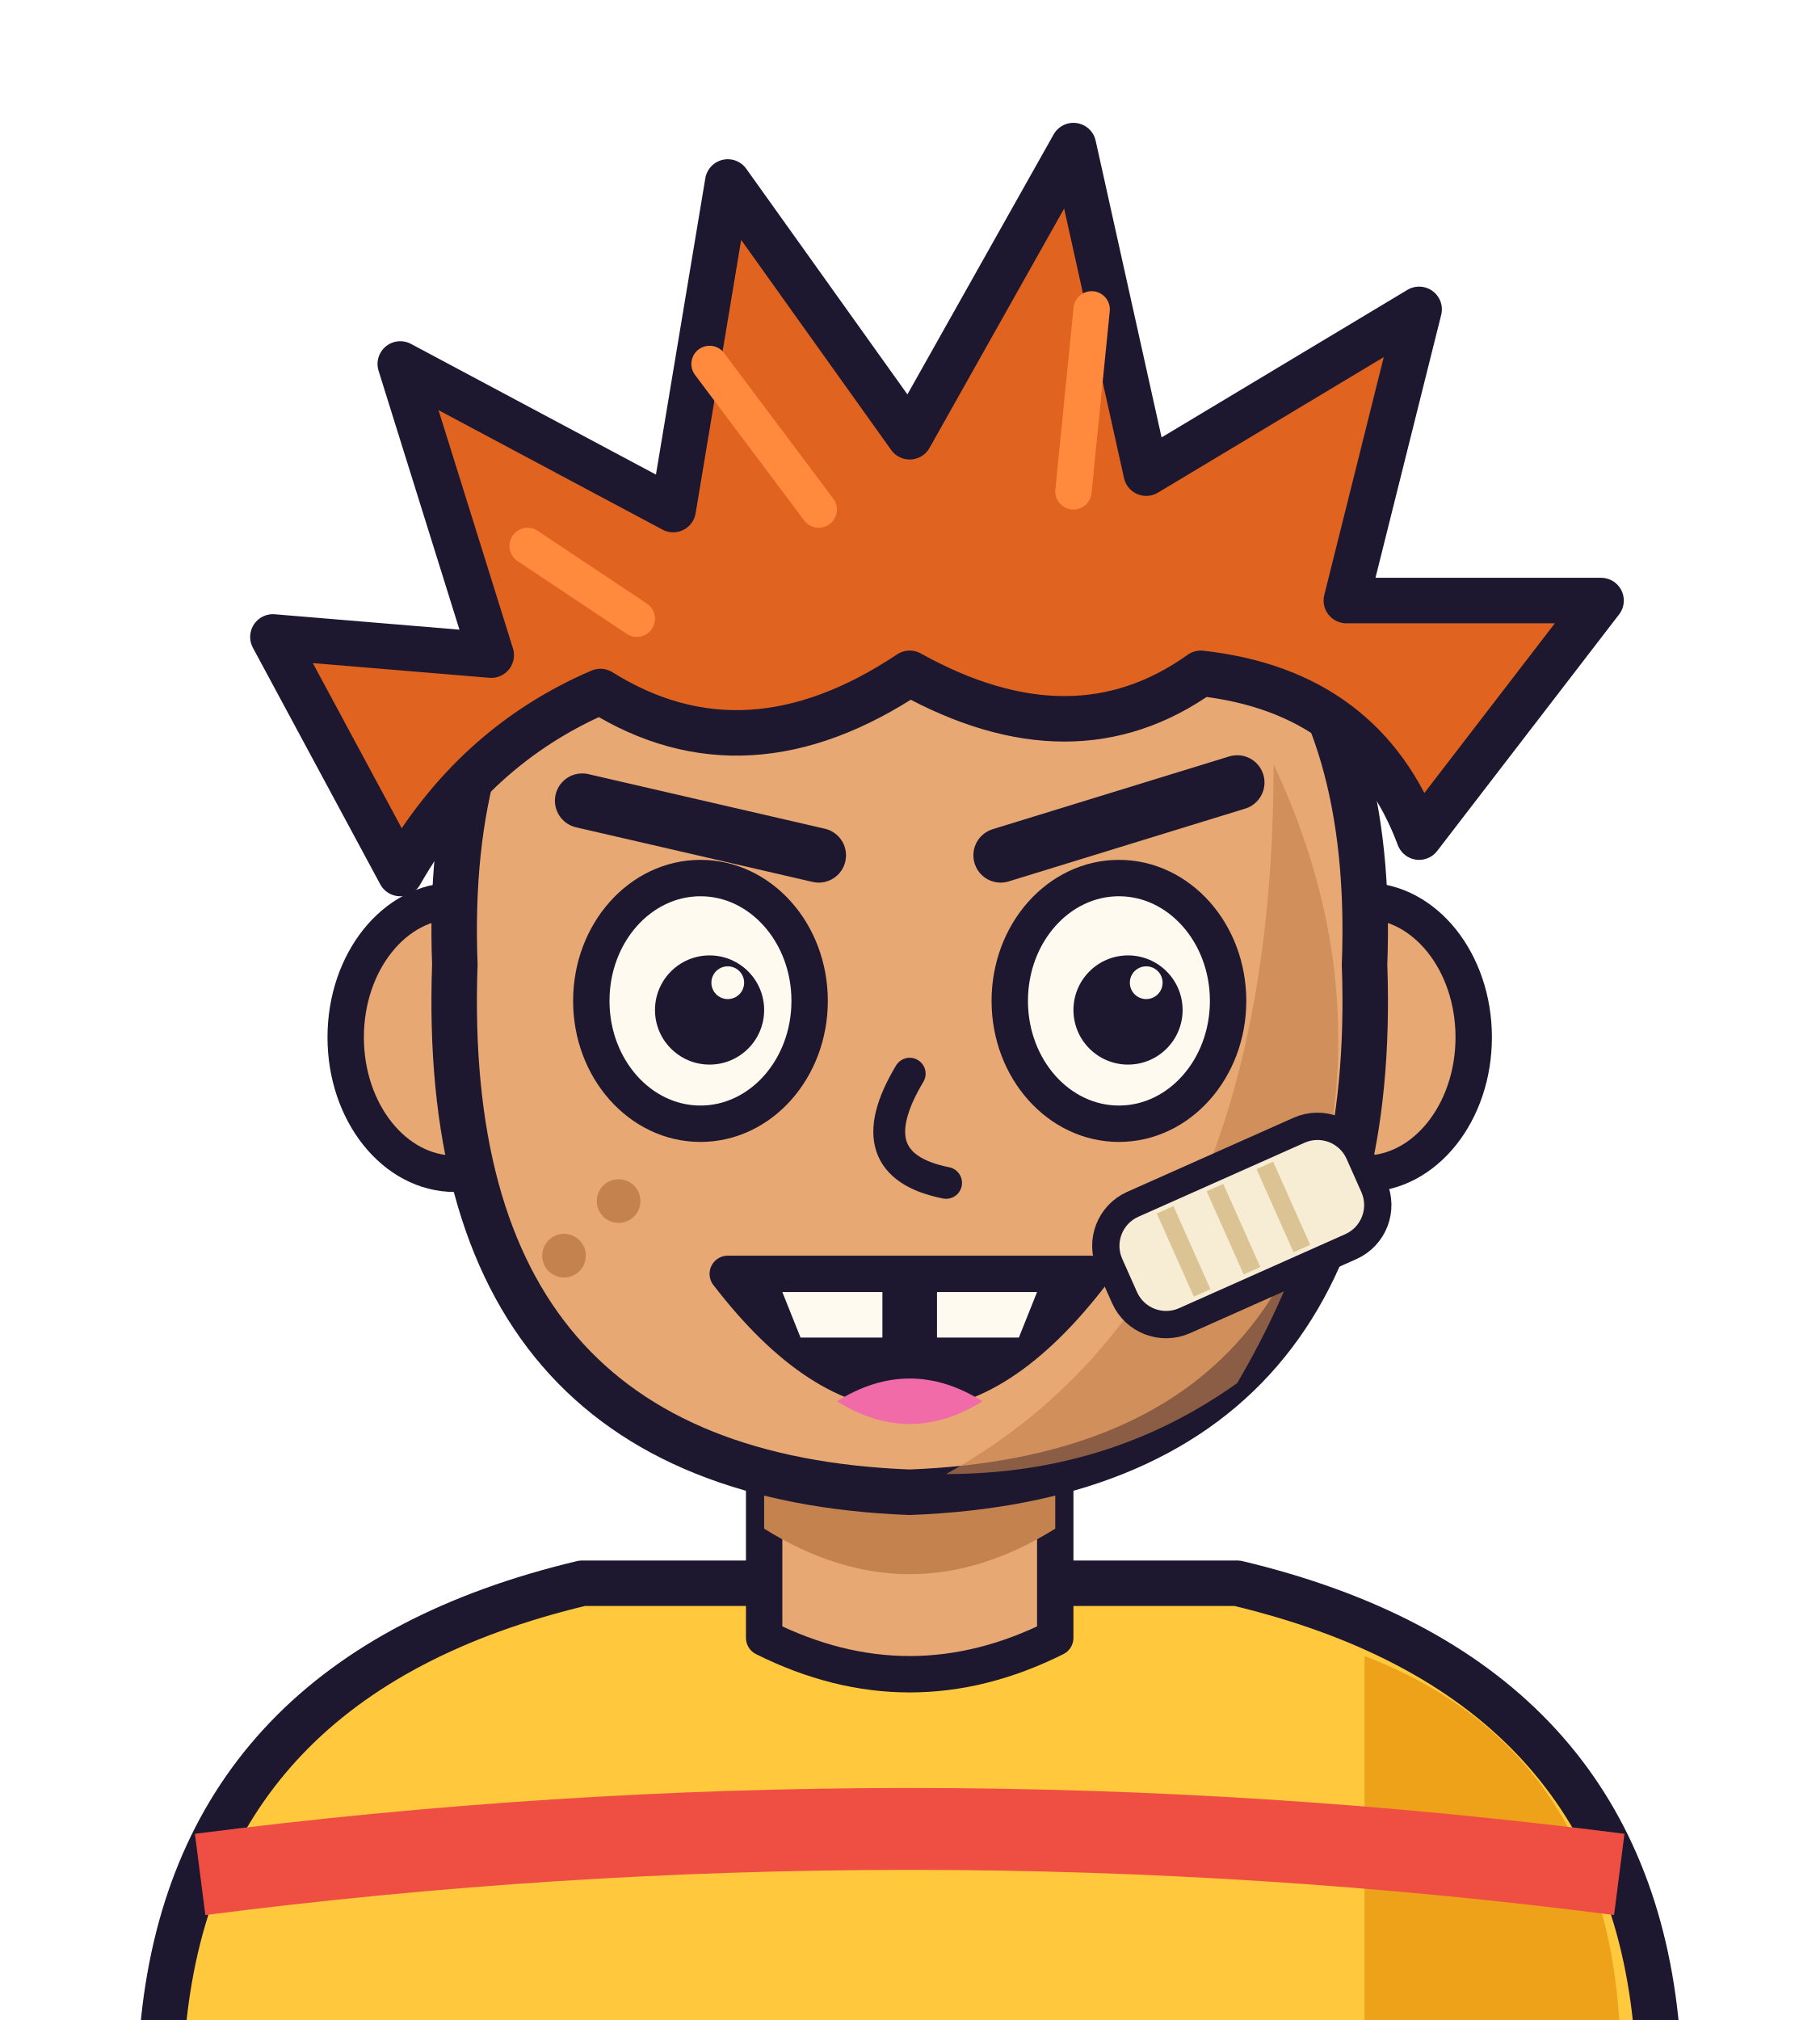
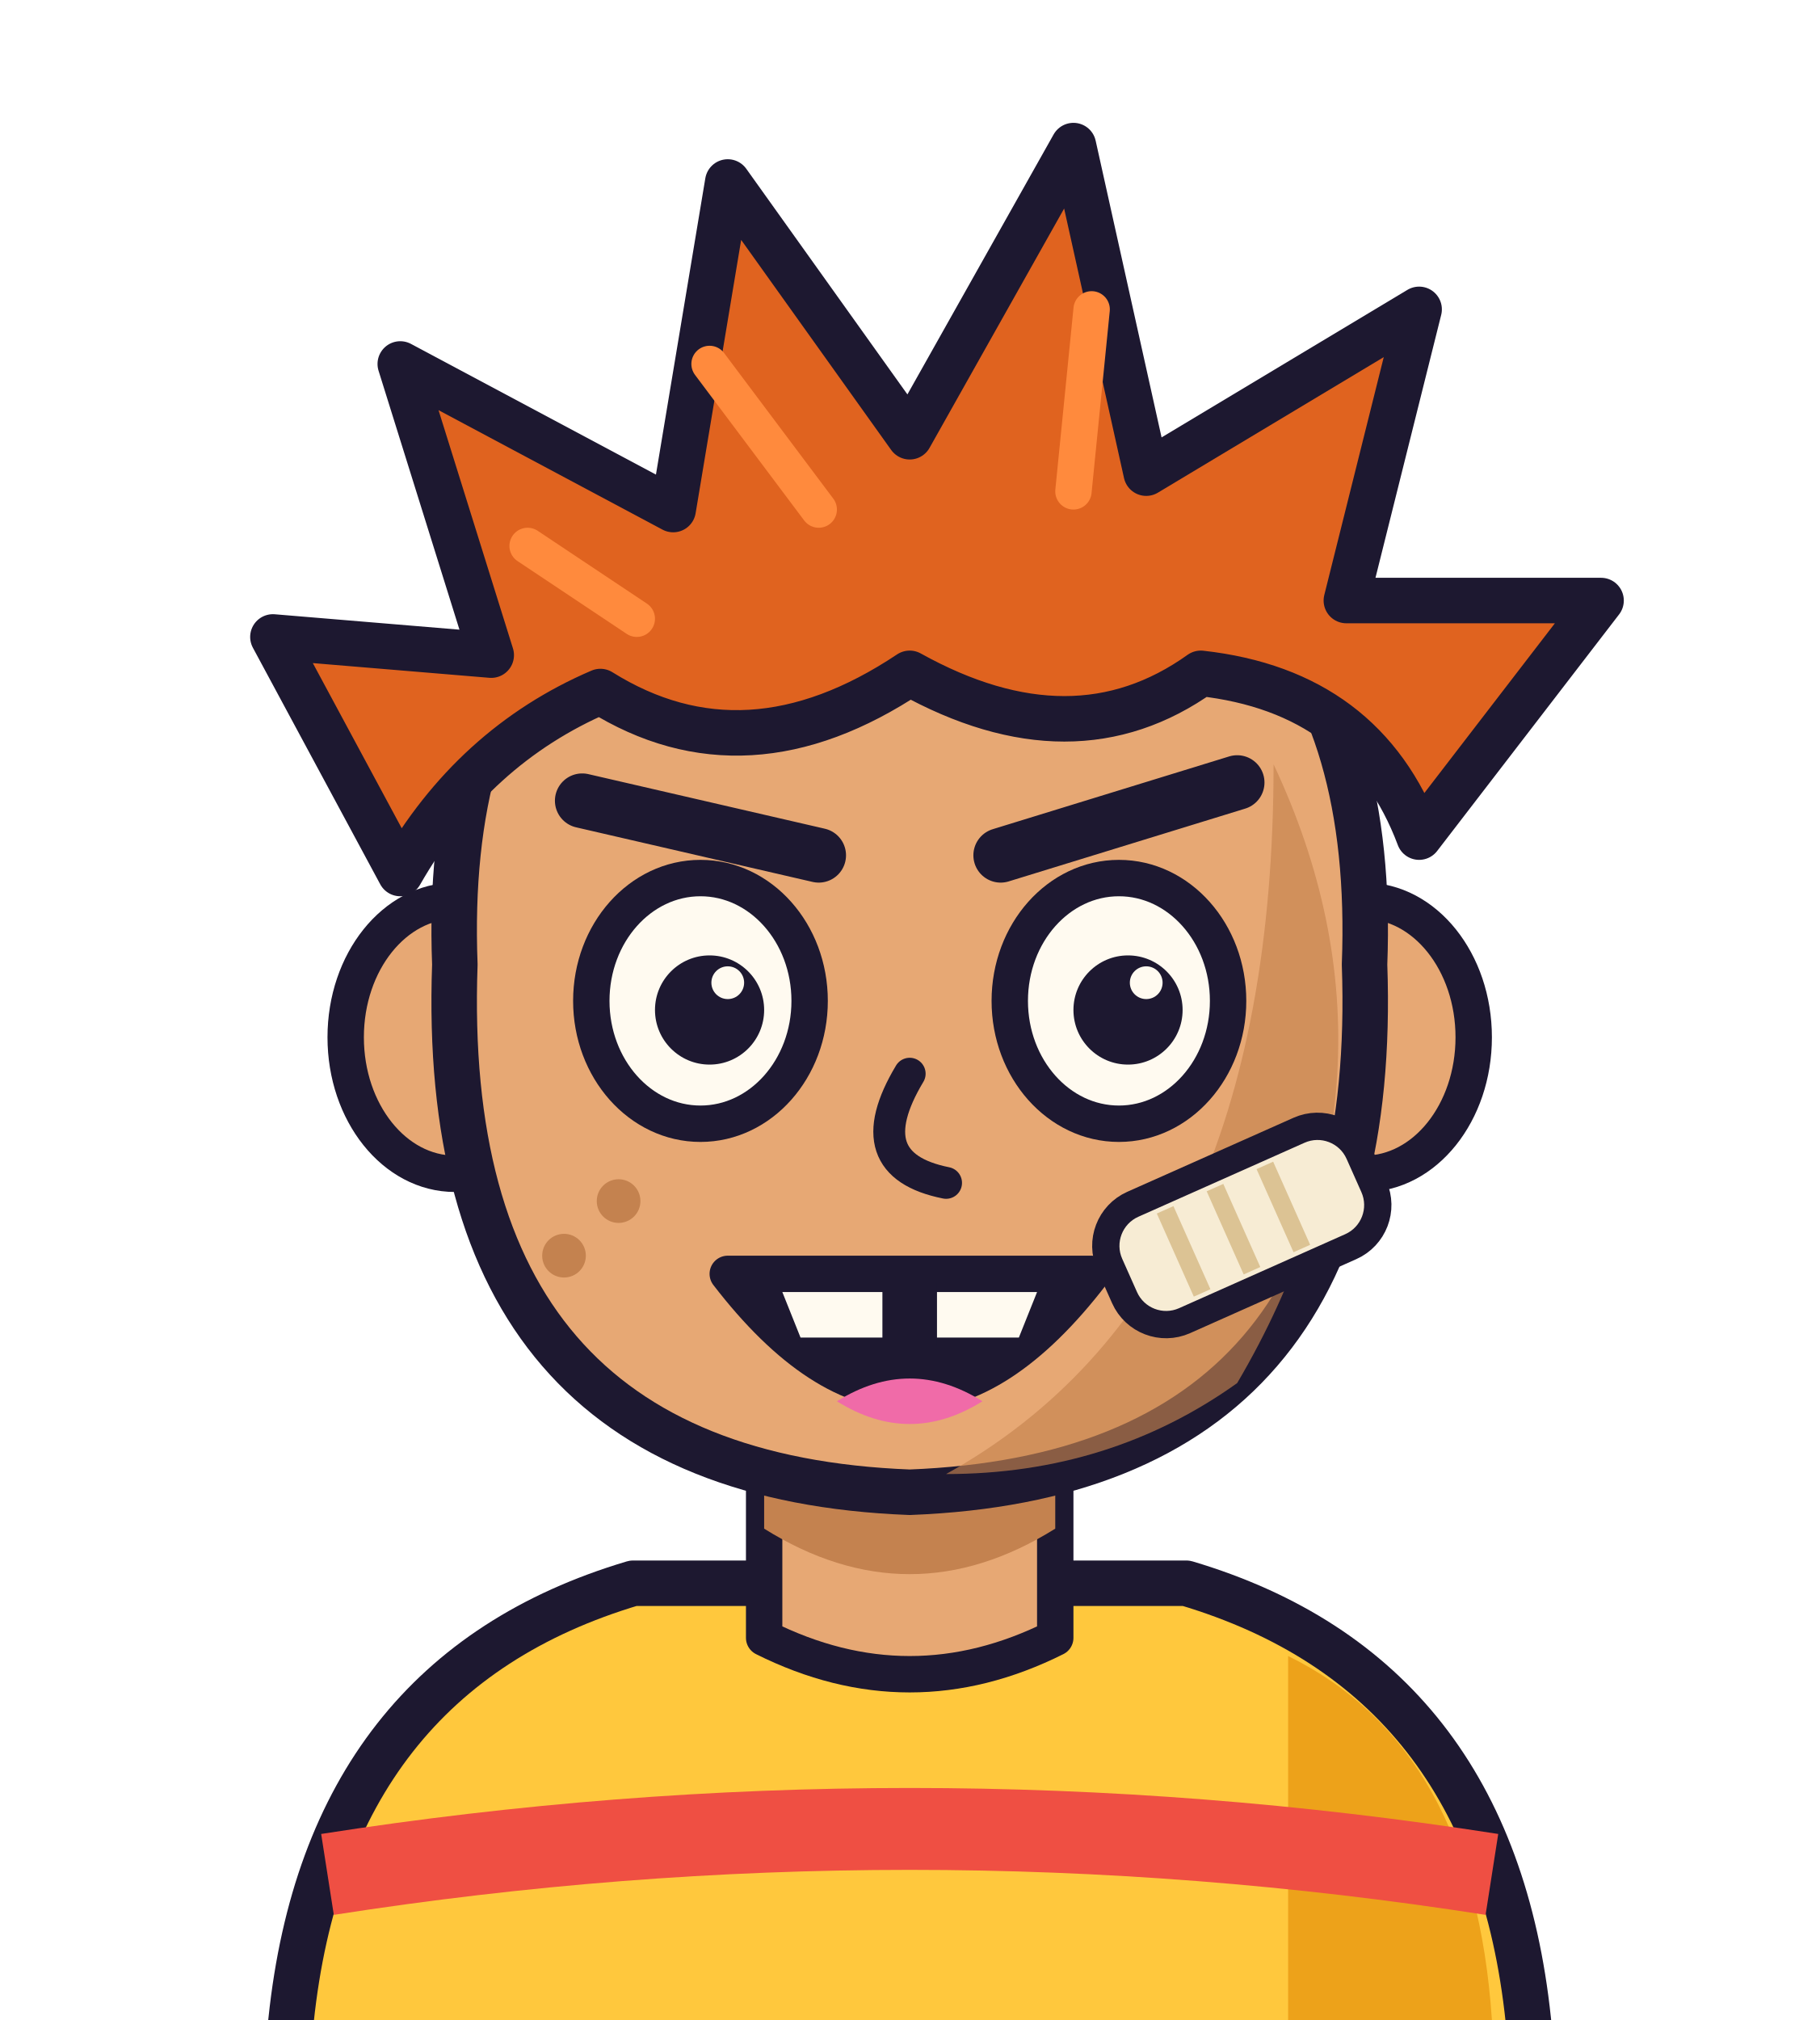
<svg xmlns="http://www.w3.org/2000/svg" width="200" height="222" viewBox="0 0 200 222">
  <g>
    <g>
      <g>
-         <path d="M16 240 L18 222 Q22 184 64 174 L136 174 Q178 184 182 222 L184 240 Z" fill="#ffc83d" stroke="#1d1830" stroke-width="5" stroke-linejoin="round" stroke-linecap="round" />
-         <path d="M150 182 Q176 192 178 222 L150 222 Z" fill="#eda21a" />
+         <path d="M30 240 L32 222 Q36 184 69.6 174 L130.4 174 Q164 184 168 222 L170 240 Z" fill="#ffc83d" stroke="#1d1830" stroke-width="5" stroke-linejoin="round" stroke-linecap="round" />
+         <path d="M141.6 182 Q162 192 164 222 L141.6 222 Z" fill="#eda21a" />
      </g>
-       <path d="M22 206 Q100 196 178 206" fill="none" stroke="#ef4f43" stroke-width="9" />
+       <path d="M36 206 Q100 196 164 206" fill="none" stroke="#ef4f43" stroke-width="9" />
    </g>
    <g>
      <path d="M84 150 L84 180 Q100 188 116 180 L116 150 Z" fill="#e7a874" stroke="#1d1830" stroke-width="4" stroke-linejoin="round" stroke-linecap="round" />
      <path d="M84 158 Q100 170 116 158 L116 168 Q100 178 84 168 Z" fill="#c4824f" />
    </g>
    <ellipse cx="50" cy="114" rx="12" ry="15" fill="#e7a874" stroke="#1d1830" stroke-width="4" stroke-linejoin="round" stroke-linecap="round" />
    <ellipse cx="150" cy="114" rx="12" ry="15" fill="#e7a874" stroke="#1d1830" stroke-width="4" stroke-linejoin="round" stroke-linecap="round" />
    <path d="M50 106 Q48 54 100 52 Q152 54 150 106 Q152 162 100 164 Q48 162 50 106 Z" fill="#e7a874" stroke="#1d1830" stroke-width="5" stroke-linejoin="round" stroke-linecap="round" />
    <path d="M140 84 Q156 118 136 152 Q122 162 104 162 Q140 142 140 84 Z" fill="#c4824f" opacity="0.65" />
    <path d="M44 96 L30 70 L54 72 L44 40 L74 56 L80 20 L100 48 L118 16 L126 52 L156 34 L148 66 L176 66 L156 92 Q150 76 132 74 Q118 84 100 74 Q82 86 66 76 Q52 82 44 96 Z" fill="#e0631f" stroke="#1d1830" stroke-width="5" stroke-linejoin="round" stroke-linecap="round" />
    <path d="M78 40 L90 56 M120 34 L118 54 M58 60 L70 68" stroke="#ff8a3d" stroke-width="4" stroke-linecap="round" />
    <g transform="translate(0 0)">
      <g>
        <ellipse cx="77" cy="110" rx="12" ry="13.5" fill="#fffaf0" stroke="#1d1830" stroke-width="4" stroke-linejoin="round" stroke-linecap="round" />
        <ellipse cx="123" cy="110" rx="12" ry="13.5" fill="#fffaf0" stroke="#1d1830" stroke-width="4" stroke-linejoin="round" stroke-linecap="round" />
        <circle cx="78" cy="111" r="6" fill="#1d1830" />
        <circle cx="124" cy="111" r="6" fill="#1d1830" />
        <circle cx="80" cy="108" r="1.8" fill="#fffaf0" />
        <circle cx="126" cy="108" r="1.8" fill="#fffaf0" />
      </g>
      <path d="M64 88 L90 94 M110 94 L136 86" fill="none" stroke="#1d1830" stroke-width="6" stroke-linejoin="round" stroke-linecap="round" />
      <g fill="#c4824f">
        <circle cx="68" cy="132" r="2.4" />
        <circle cx="62" cy="138" r="2.4" />
        <circle cx="132" cy="134" r="2.4" />
      </g>
      <g transform="rotate(-24 136 136)">
        <rect x="122" y="128" width="30" height="14" rx="5" fill="#f7ecd4" stroke="#1d1830" stroke-width="3" stroke-linejoin="round" stroke-linecap="round" />
        <path d="M130 130 L130 140 M136 130 L136 140 M142 130 L142 140" stroke="#dcc394" stroke-width="2" />
      </g>
      <path d="M100 118 Q94 128 104 130" fill="none" stroke="#1d1830" stroke-width="3.5" stroke-linejoin="round" stroke-linecap="round" />
      <g>
        <path d="M80 140 Q100 166 120 140 Z" fill="#1d1830" stroke="#1d1830" stroke-width="4" stroke-linejoin="round" stroke-linecap="round" />
        <path d="M86 142 L114 142 L112 147 L88 147 Z" fill="#fffaf0" />
        <rect x="97" y="141" width="6" height="7" fill="#1d1830" />
        <path d="M92 154 Q100 149 108 154 Q100 159 92 154 Z" fill="#f06ba8" />
      </g>
    </g>
  </g>
</svg>
